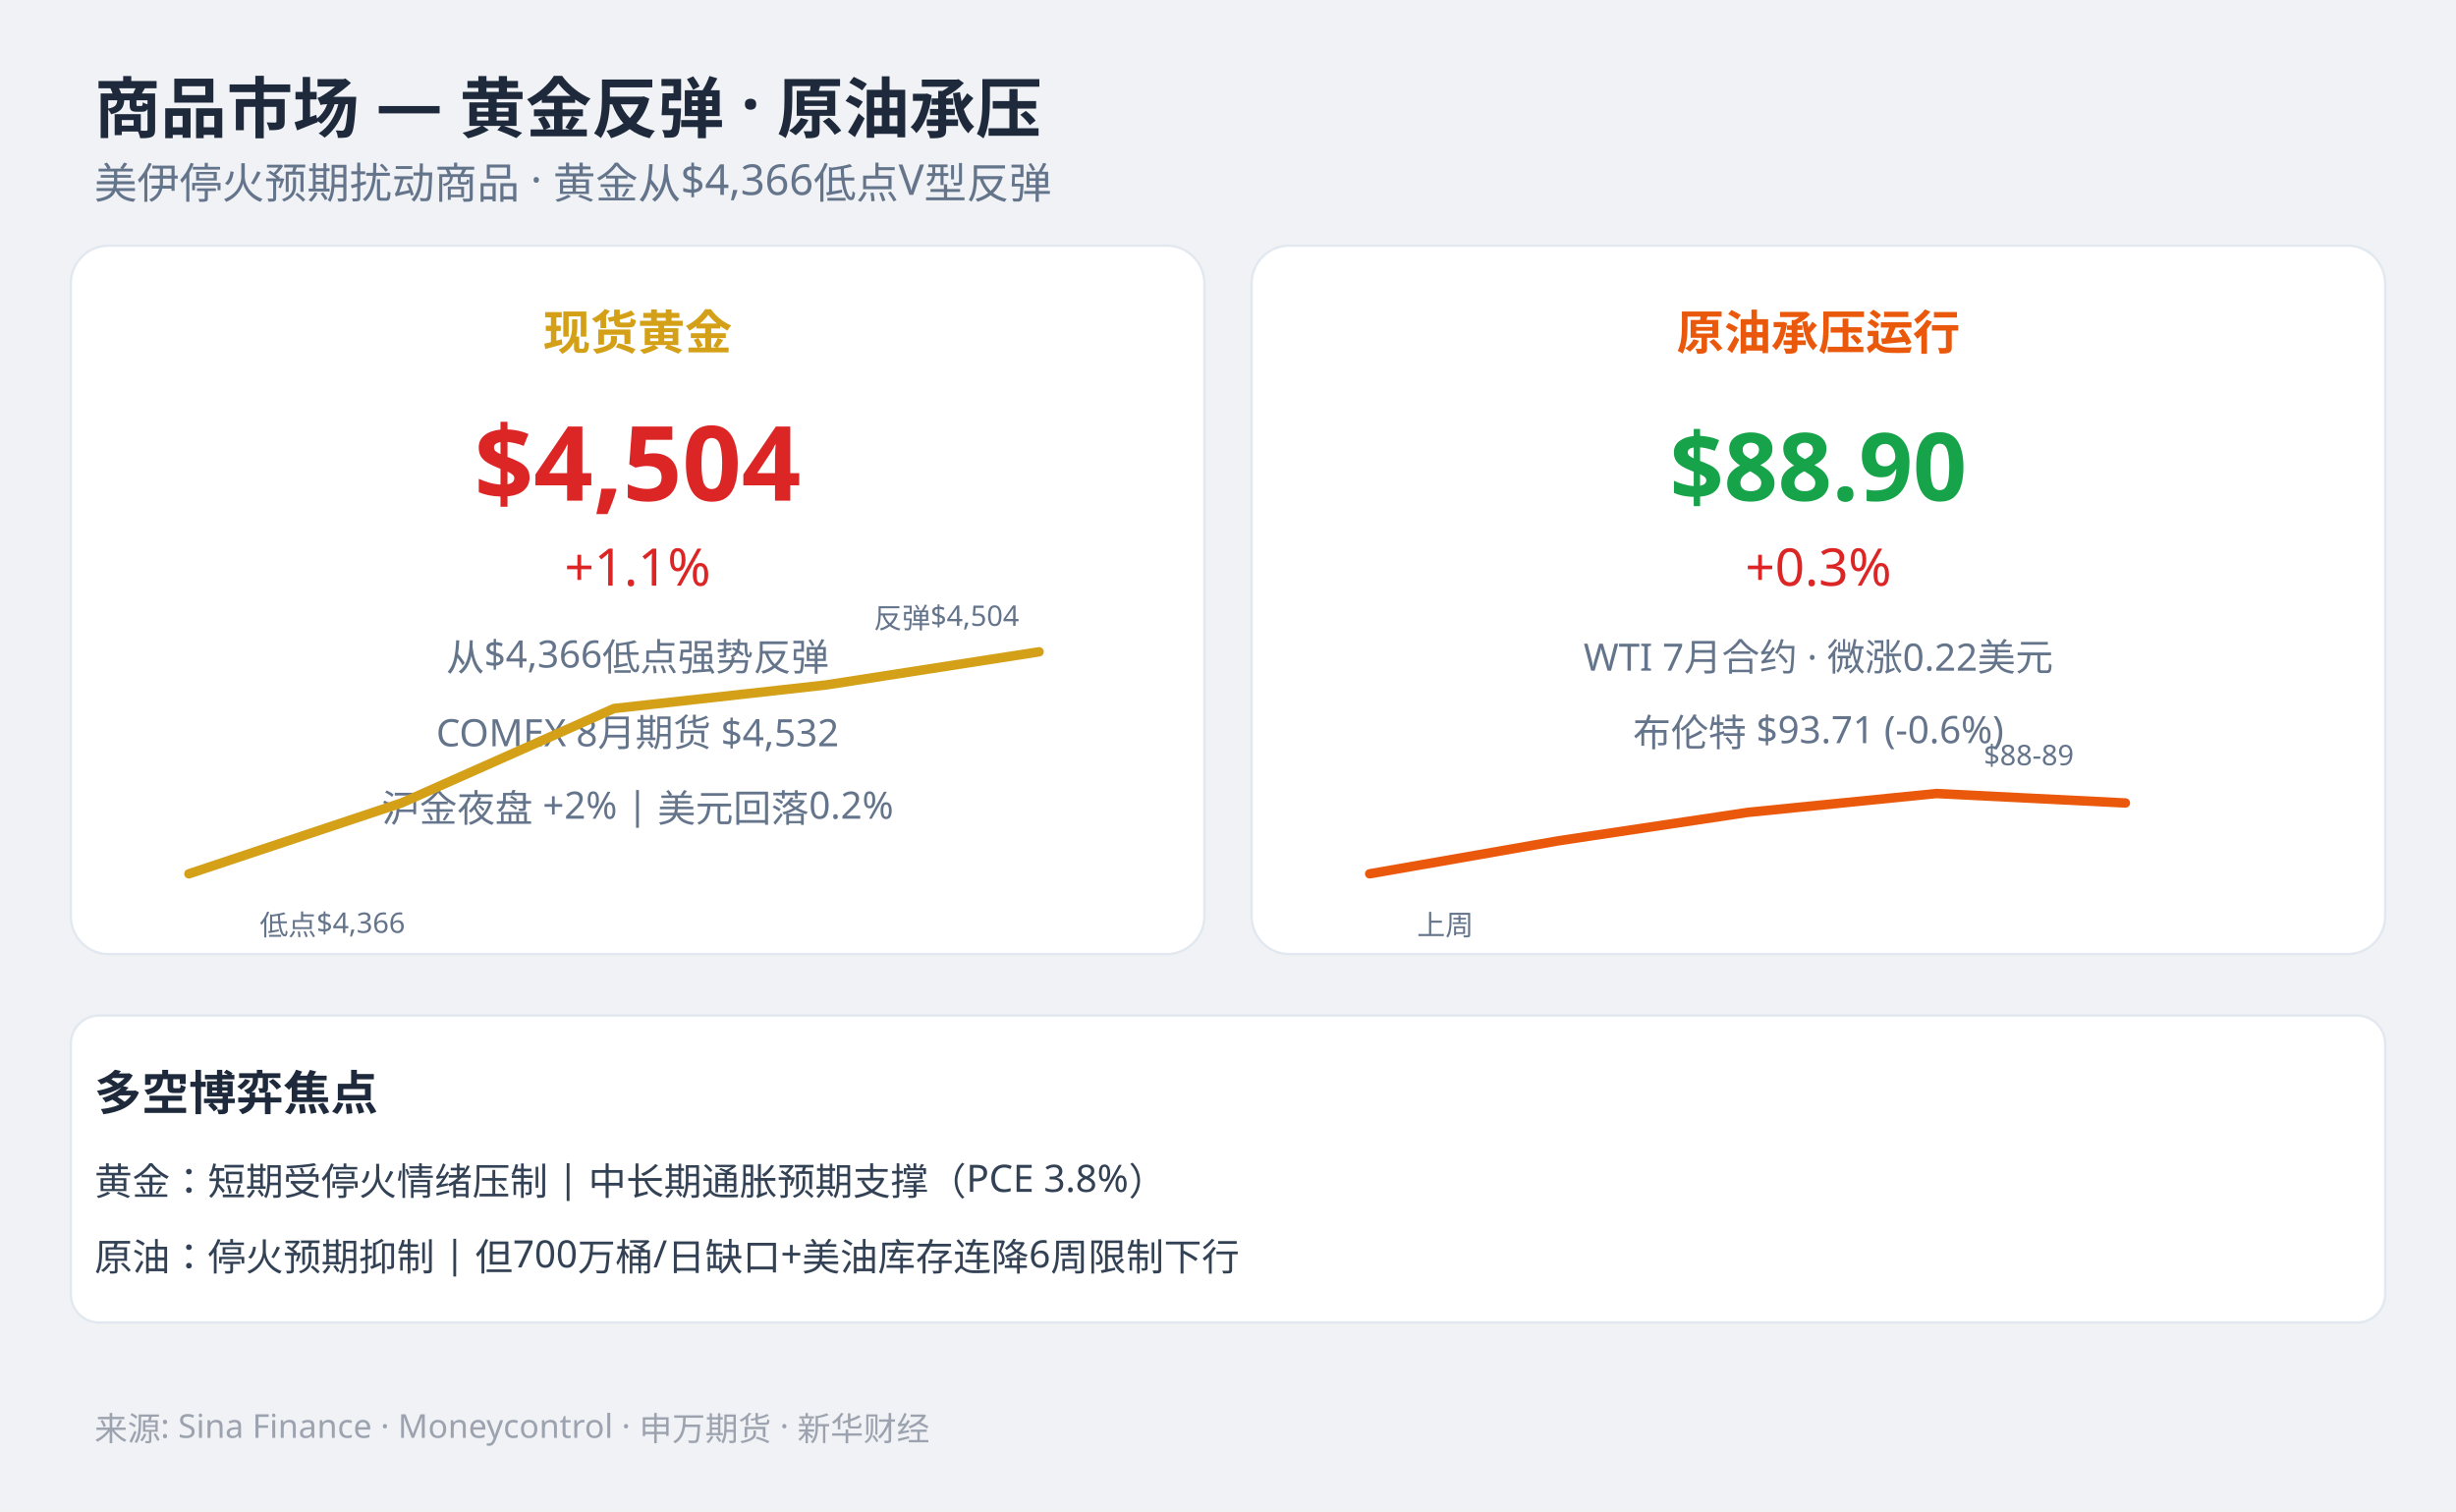
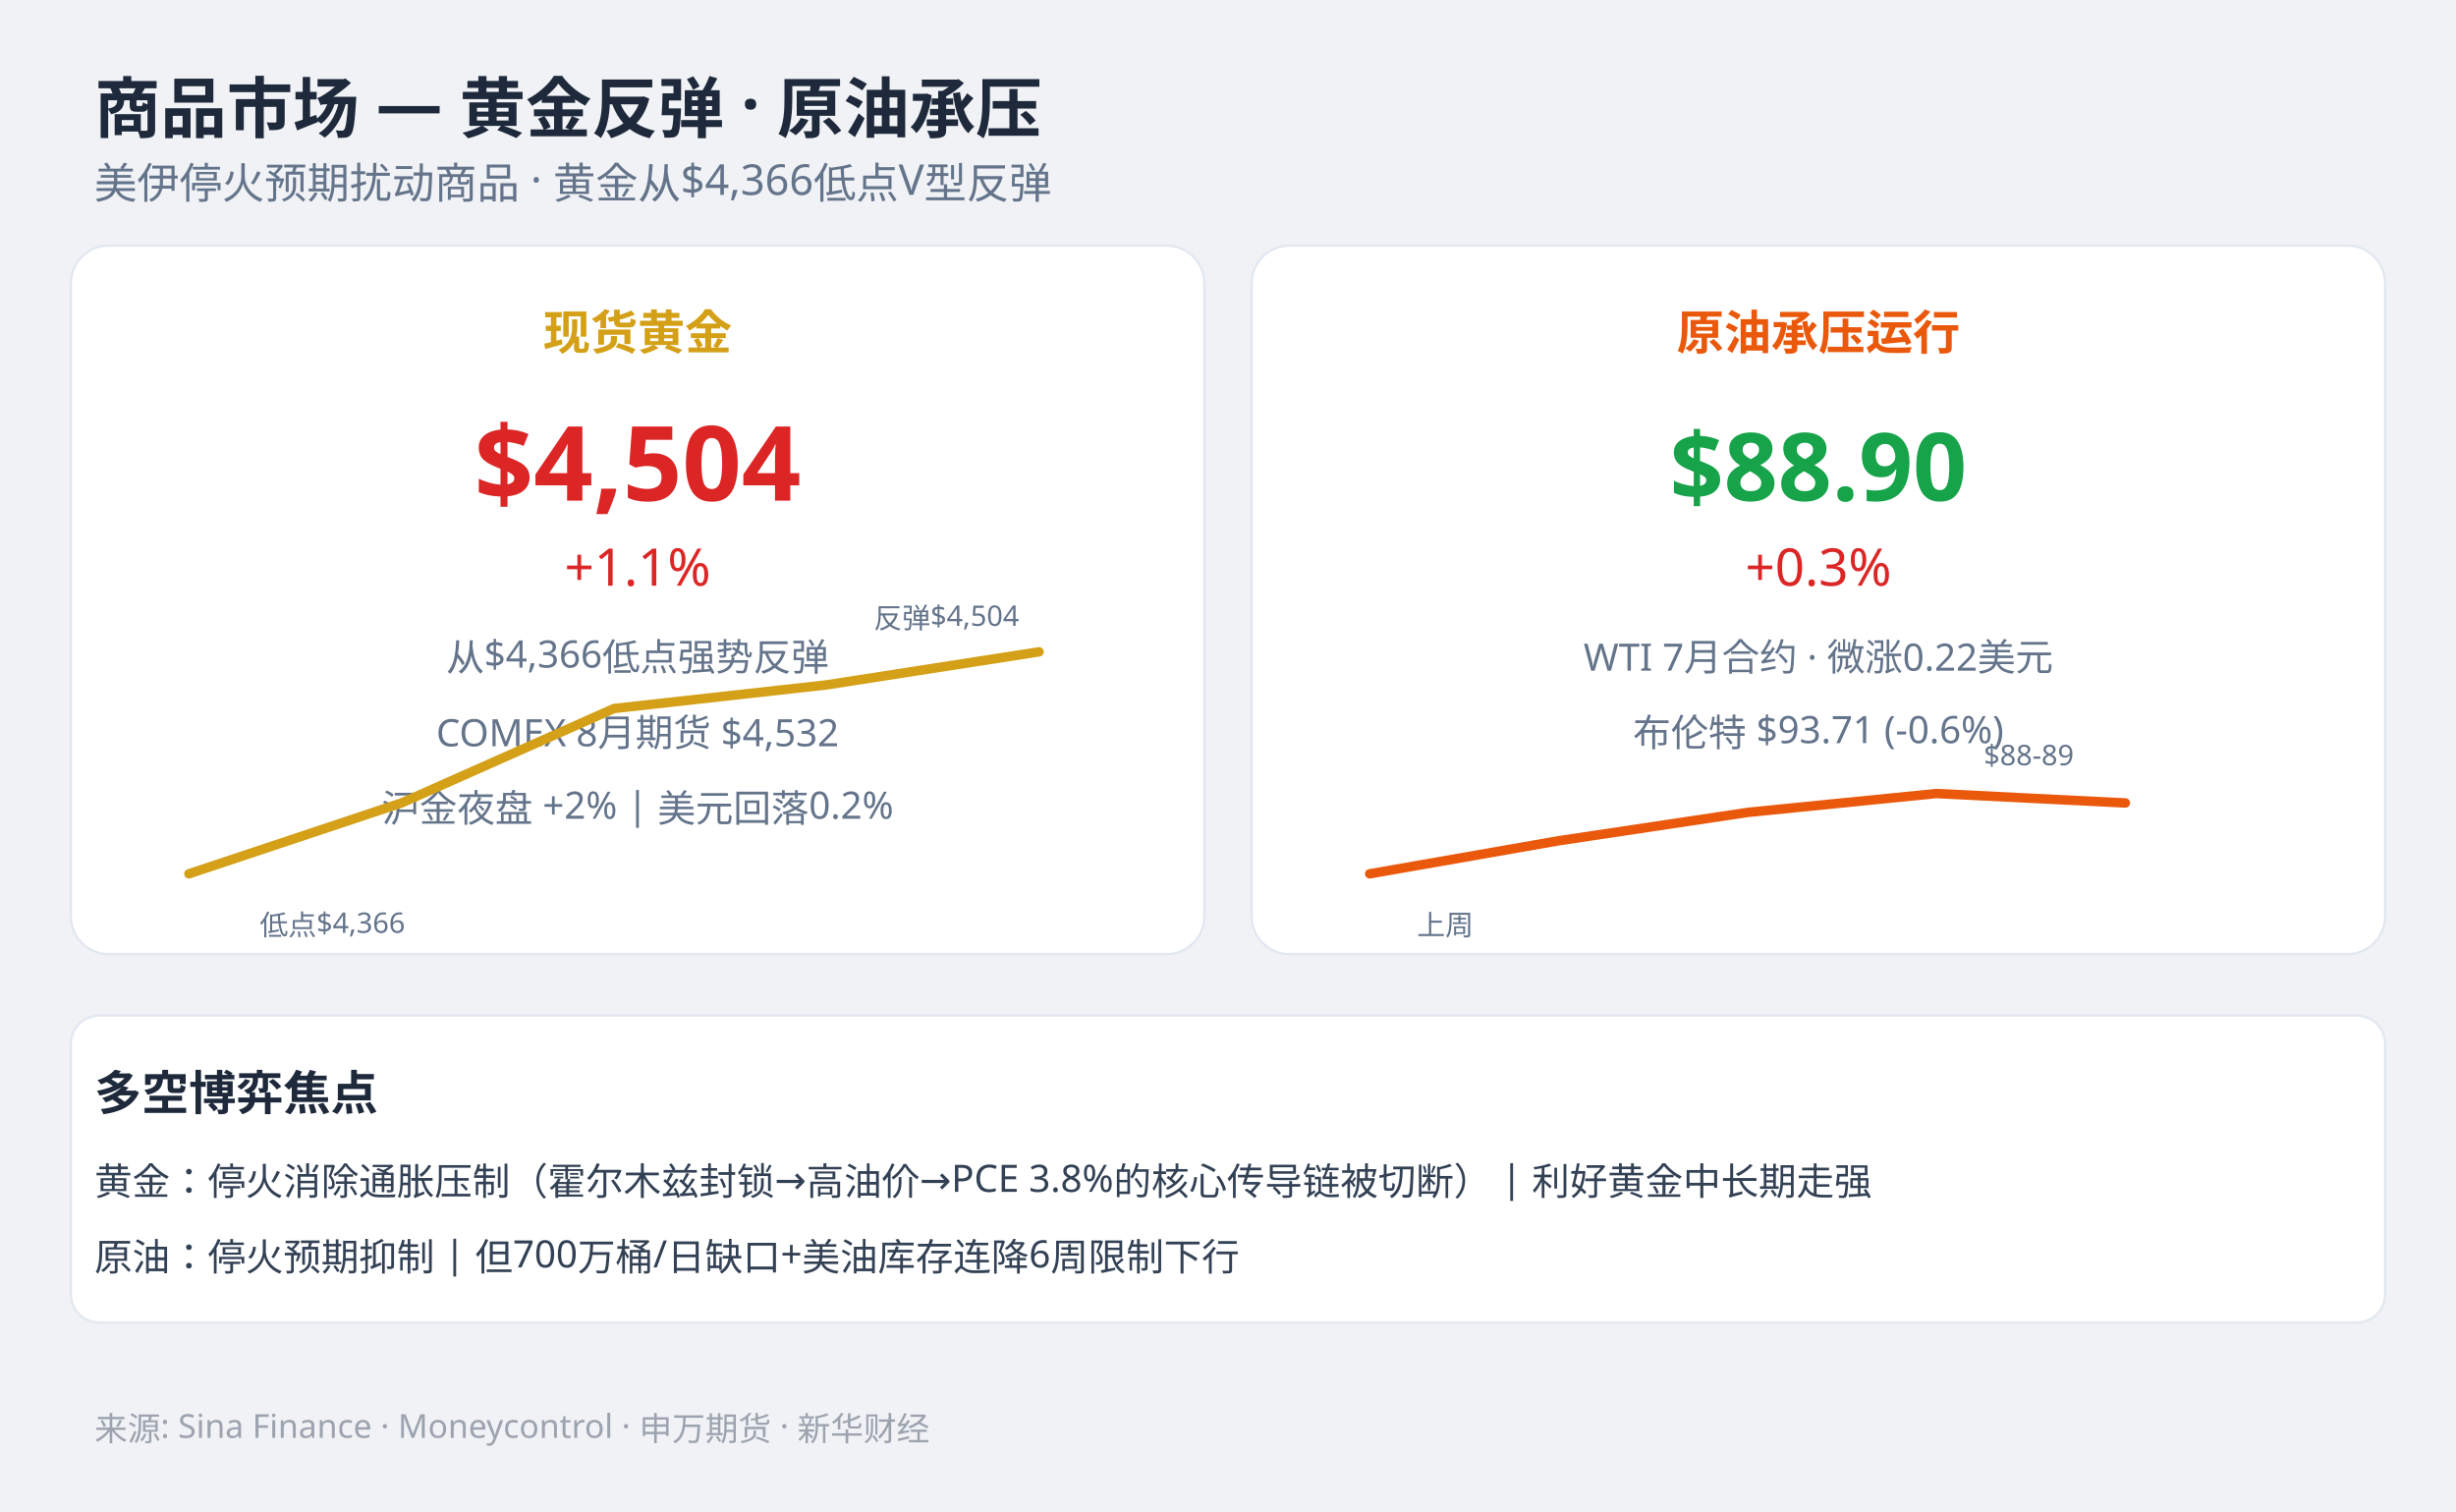
<svg xmlns="http://www.w3.org/2000/svg" viewBox="0 0 520 320" width="520" height="320" font-family="PingFang SC,Microsoft YaHei,sans-serif">
  <rect width="520" height="320" fill="#F0F2F5" />
  <text x="20" y="28" font-size="14" font-weight="bold" fill="#1E293B">商品市场 — 黄金反弹 · 原油承压</text>
  <text x="20" y="42" font-size="9" fill="#64748B">美伊停火预期扰动商品 · 黄金从$4,366低点V型反弹</text>
  <rect x="15" y="52" width="240" height="150" rx="8" fill="#fff" stroke="#E2E8F0" stroke-width="0.5" />
  <text x="135" y="74" text-anchor="middle" font-size="10" font-weight="bold" fill="#D4A017">现货黄金</text>
  <text x="135" y="106" text-anchor="middle" font-size="22" font-weight="bold" fill="#DC2626">$4,504</text>
  <text x="135" y="124" text-anchor="middle" font-size="11" fill="#DC2626">+1.1%</text>
  <text x="135" y="142" text-anchor="middle" font-size="8" fill="#64748B">从$4,366低点强势反弹</text>
  <text x="135" y="158" text-anchor="middle" font-size="8" fill="#64748B">COMEX 8月期货 $4,532</text>
  <text x="135" y="174" text-anchor="middle" font-size="8" fill="#64748B">沪金夜盘 +2% | 美元回落0.2%</text>
  <polyline points="40,185 85,170 130,150 175,145 220,138" fill="none" stroke="#D4A017" stroke-width="2" stroke-linecap="round" />
  <text x="55" y="198" font-size="6" fill="#64748B">低点$4,366</text>
  <text x="185" y="133" font-size="6" fill="#64748B">反弹$4,504</text>
  <rect x="265" y="52" width="240" height="150" rx="8" fill="#fff" stroke="#E2E8F0" stroke-width="0.5" />
  <text x="385" y="74" text-anchor="middle" font-size="10" font-weight="bold" fill="#EA580C">原油承压运行</text>
  <text x="385" y="106" text-anchor="middle" font-size="20" font-weight="bold" fill="#16A34A">$88.90</text>
  <text x="385" y="124" text-anchor="middle" font-size="11" fill="#DC2626">+0.3%</text>
  <text x="385" y="142" text-anchor="middle" font-size="8" fill="#64748B">WTI 7月合约 · 微涨0.22美元</text>
  <text x="385" y="158" text-anchor="middle" font-size="8" fill="#64748B">布伦特 $93.71 (-0.6%)</text>
  <polyline points="290,185 330,178 370,172 410,168 450,170" fill="none" stroke="#EA580C" stroke-width="2" stroke-linecap="round" />
  <text x="300" y="198" font-size="6" fill="#64748B">上周</text>
  <text x="420" y="162" font-size="6" fill="#64748B">$88-89</text>
  <rect x="15" y="215" width="490" height="65" rx="6" fill="#fff" stroke="#E2E8F0" stroke-width="0.5" />
  <text x="20" y="235" font-size="10" font-weight="bold" fill="#1E293B">多空博弈焦点</text>
-   <text x="20" y="253" font-size="8" fill="#334155">黄金：短期受停火情绪压制  |  中长期通胀预期支撑（PCE 3.8%）</text>
+   <text x="20" y="253" font-size="8" fill="#334155">黄金：停火消除通胀压制（霍尔木兹封锁→高油价→PCE 3.8%的核心传导链被切断）  |  利好黄金中长期走强</text>
  <text x="20" y="269" font-size="8" fill="#334155">原油：停火预期抑制  |  但700万桶/日缺口+美油库存连降6周限制下行</text>
  <text x="20" y="305" font-size="7" fill="#9CA3AF">来源: Sina Finance · Moneycontrol · 申万期货 · 新华财经</text>
</svg>
